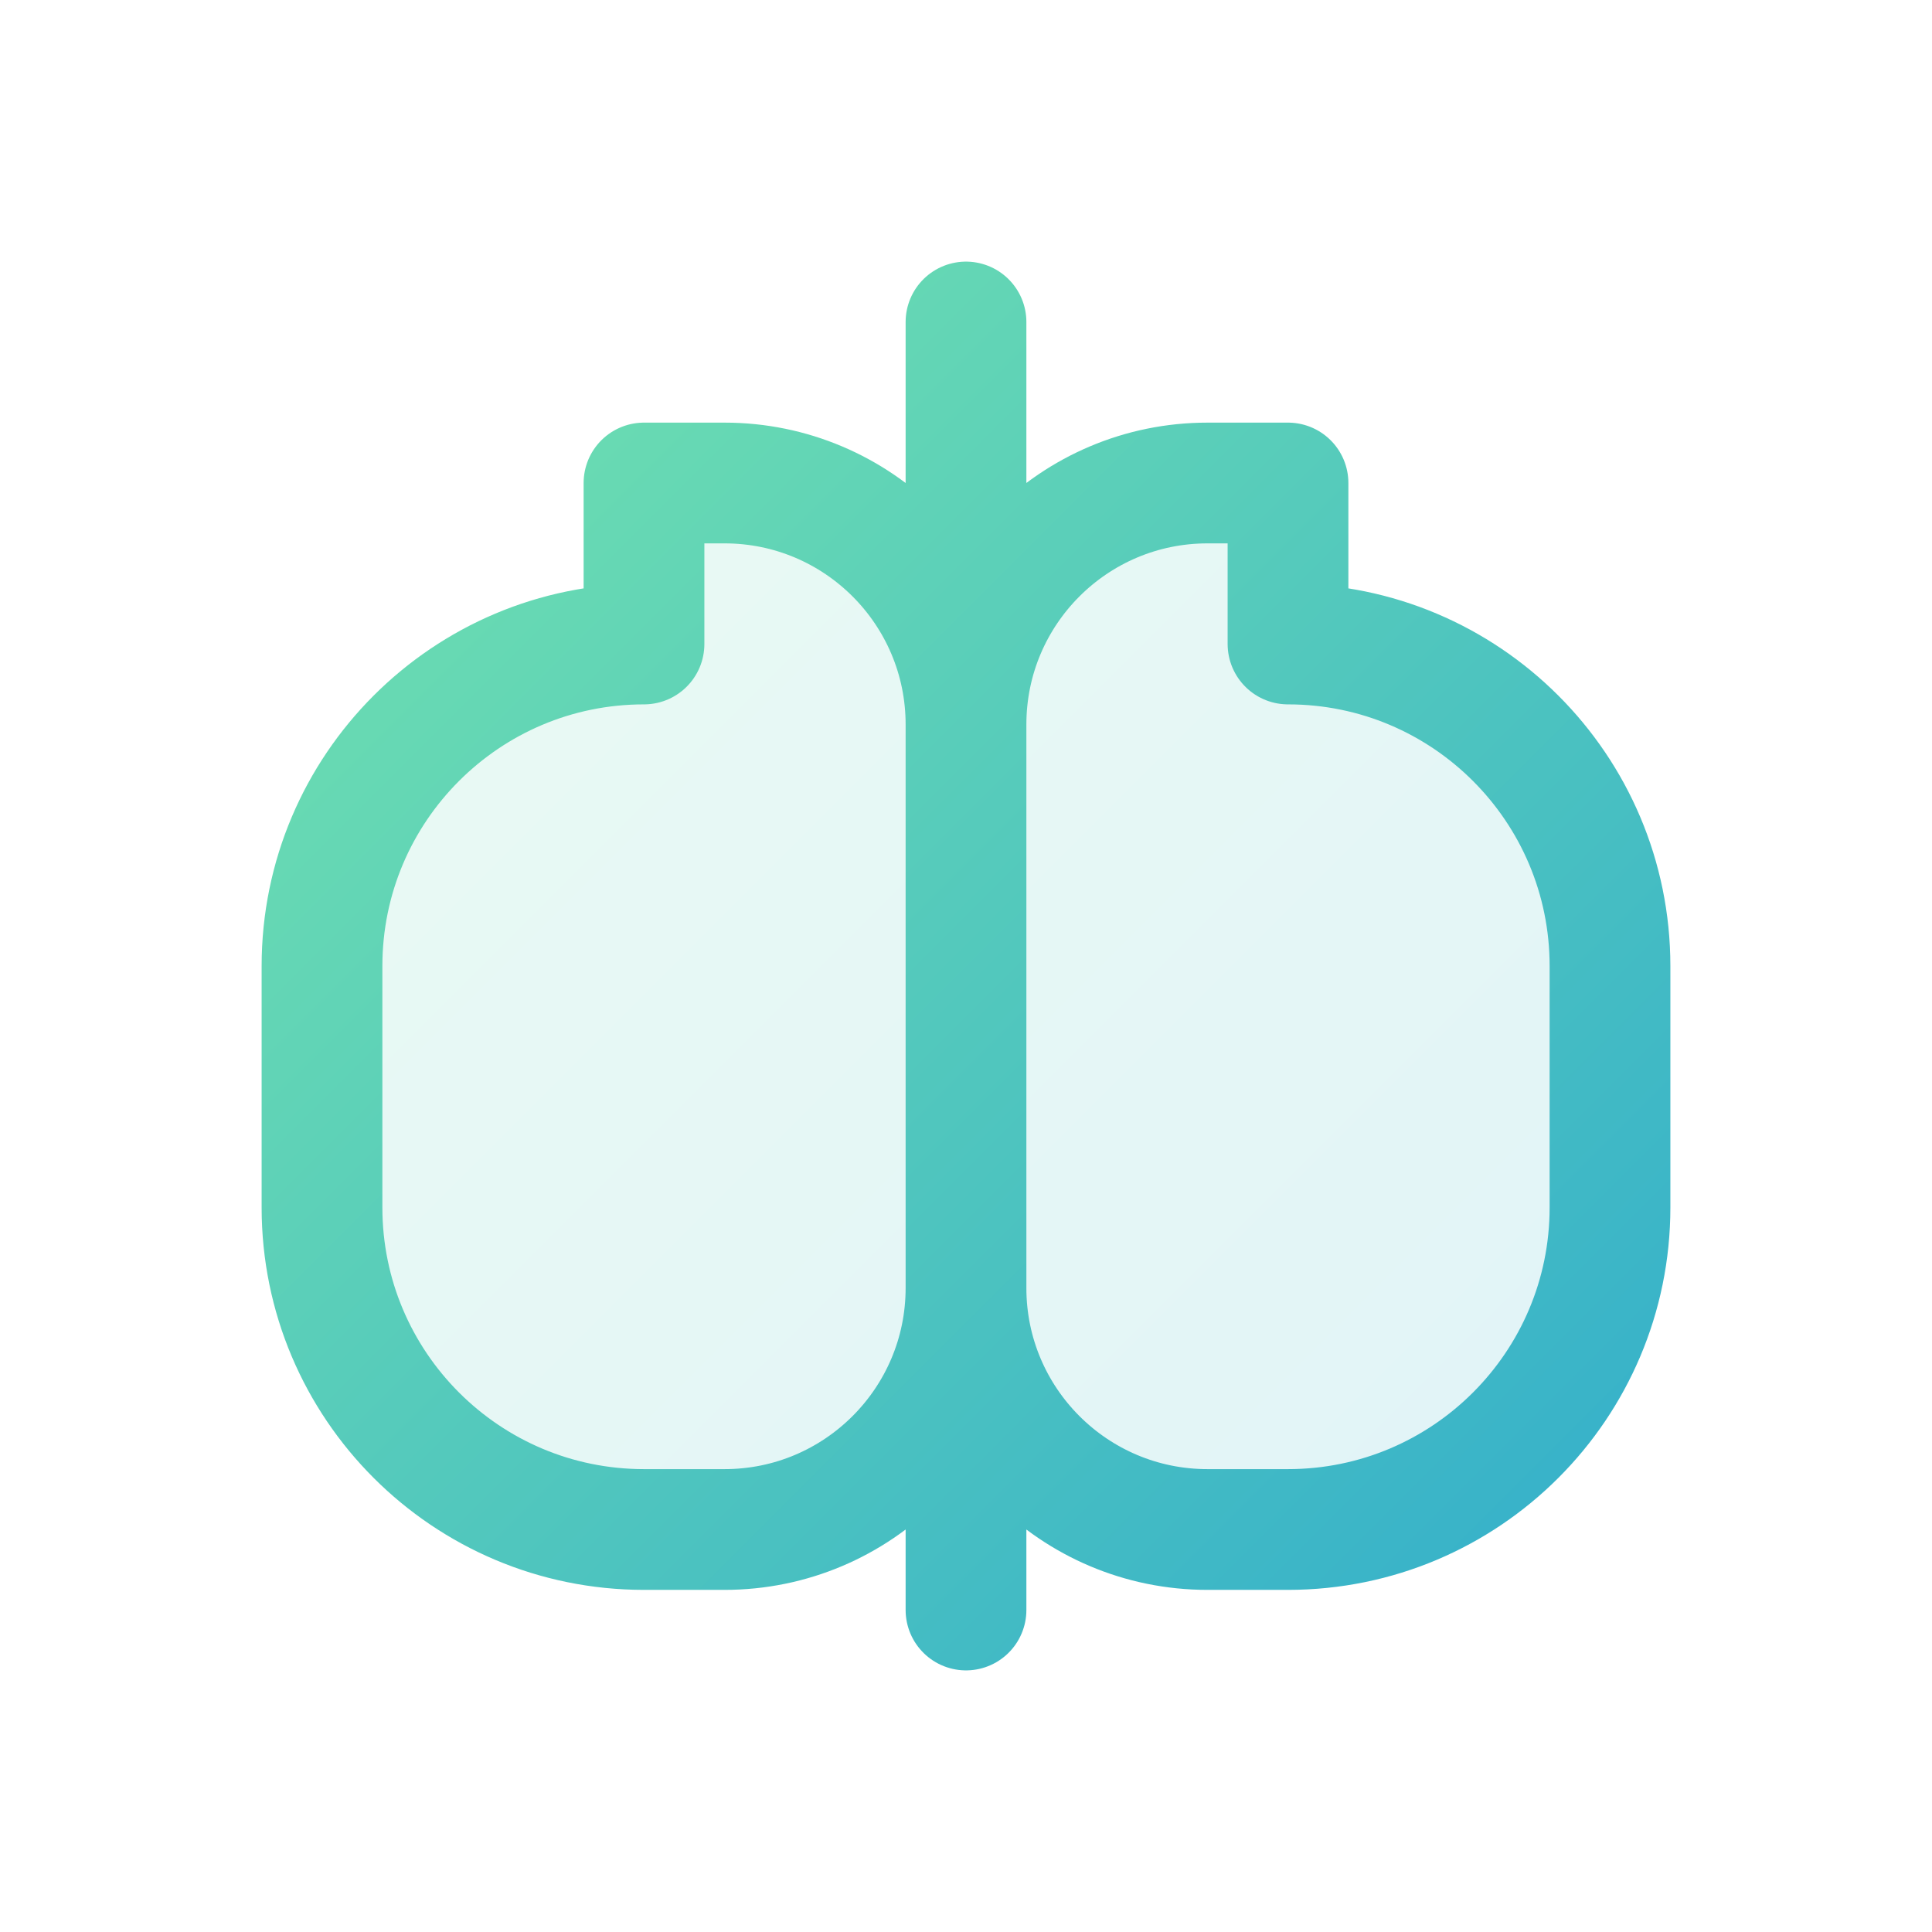
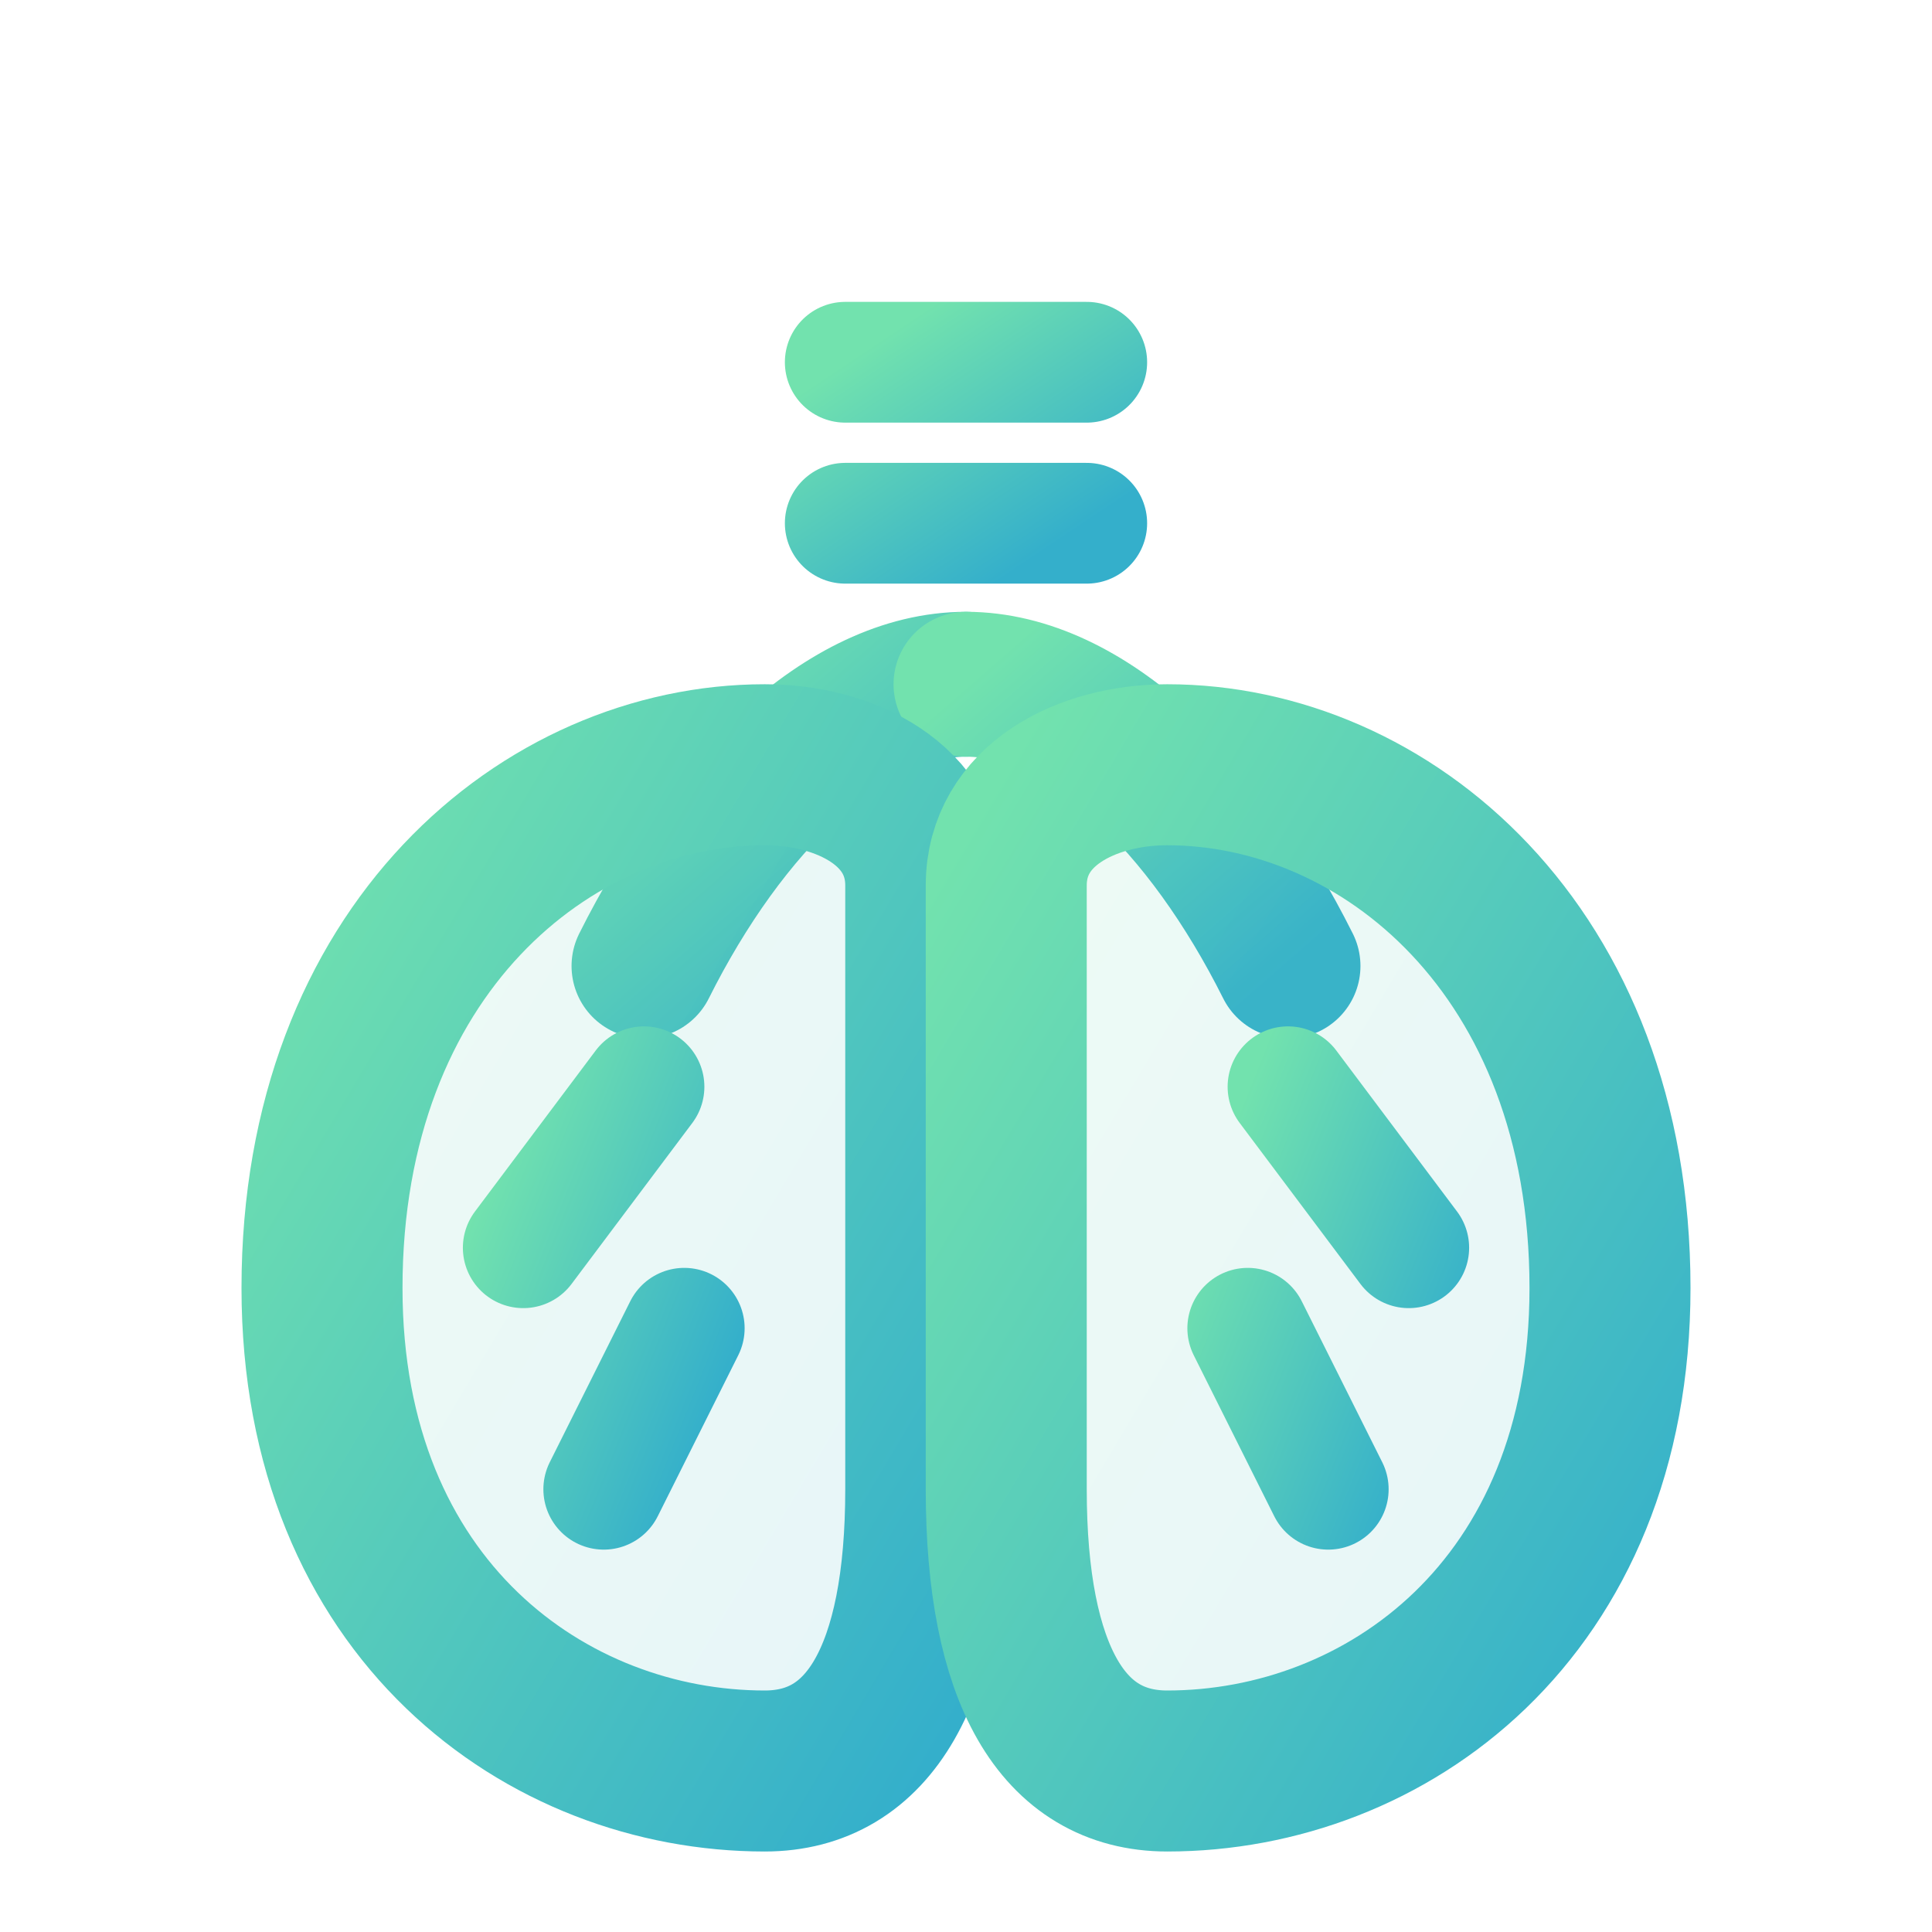
- <svg xmlns="http://www.w3.org/2000/svg" viewBox="0 0 24 24" width="80px" height="80px" fill="none" stroke="url(#icon-gradient)" stroke-width="1.5" stroke-linecap="round" stroke-linejoin="round">
+ <svg xmlns="http://www.w3.org/2000/svg" width="800px" height="800px" viewBox="0 0 24 24" fill="none">
  <defs>
    <linearGradient id="icon-gradient" x1="0%" y1="0%" x2="100%" y2="100%">
      <stop offset="0%" stop-color="#72e2ae" />
      <stop offset="100%" stop-color="#34afcb" />
    </linearGradient>
  </defs>
-   <path d="M12 4v16M8 8a4 4 0 0 0-4 4v3a4 4 0 0 0 4 4h1a3 3 0 0 0 3-3V9a3 3 0 0 0-3-3H8zM16 8a4 4 0 0 1 4 4v3a4 4 0 0 1-4 4h-1a3 3 0 0 1-3-3V9a3 3 0 0 1 3-3h1z" fill="url(#icon-gradient)" fill-opacity="0.15" />
-   <path d="M3 12h3M18 12h3" stroke-width="1" />
+   <path d="M12 2.5V8.5" stroke="url(#icon-gradient)" stroke-width="2" stroke-linecap="round" />
+   <path d="M10.5 4.5H13.5M10.5 6.5H13.5" stroke="url(#icon-gradient)" stroke-width="1.5" stroke-linecap="round" />
+   <path d="M12 8.5C10.5 8.5 9 10 8 12" stroke="url(#icon-gradient)" stroke-width="1.8" stroke-linecap="round" />
+   <path d="M12 8.5C13.5 8.5 15 10 16 12" stroke="url(#icon-gradient)" stroke-width="1.8" stroke-linecap="round" />
+   <path d="M9.5 9.5C6.8 9.5 4 11.8 4 16C4 20 6.8 22 9.5 22C10.8 22 11.5 20.8 11.5 18.5V11C11.5 10 10.5 9.5 9.5 9.5Z" stroke="url(#icon-gradient)" stroke-width="2" stroke-linecap="round" stroke-linejoin="round" fill="url(#icon-gradient)" fill-opacity="0.12" />
+   <path d="M14.5 9.5C17.2 9.5 20 11.8 20 16C20 20 17.2 22 14.5 22C13.2 22 12.5 20.8 12.5 18.5V11C12.5 10 13.5 9.5 14.5 9.5Z" stroke="url(#icon-gradient)" stroke-width="2" stroke-linecap="round" stroke-linejoin="round" fill="url(#icon-gradient)" fill-opacity="0.12" />
+   <path d="M8 13.5L6.5 15.5M8.5 16.5L7.5 18.5" stroke="url(#icon-gradient)" stroke-width="1.5" stroke-linecap="round" />
+   <path d="M16 13.5L17.5 15.5M15.5 16.5L16.5 18.5" stroke="url(#icon-gradient)" stroke-width="1.5" stroke-linecap="round" />
</svg>
